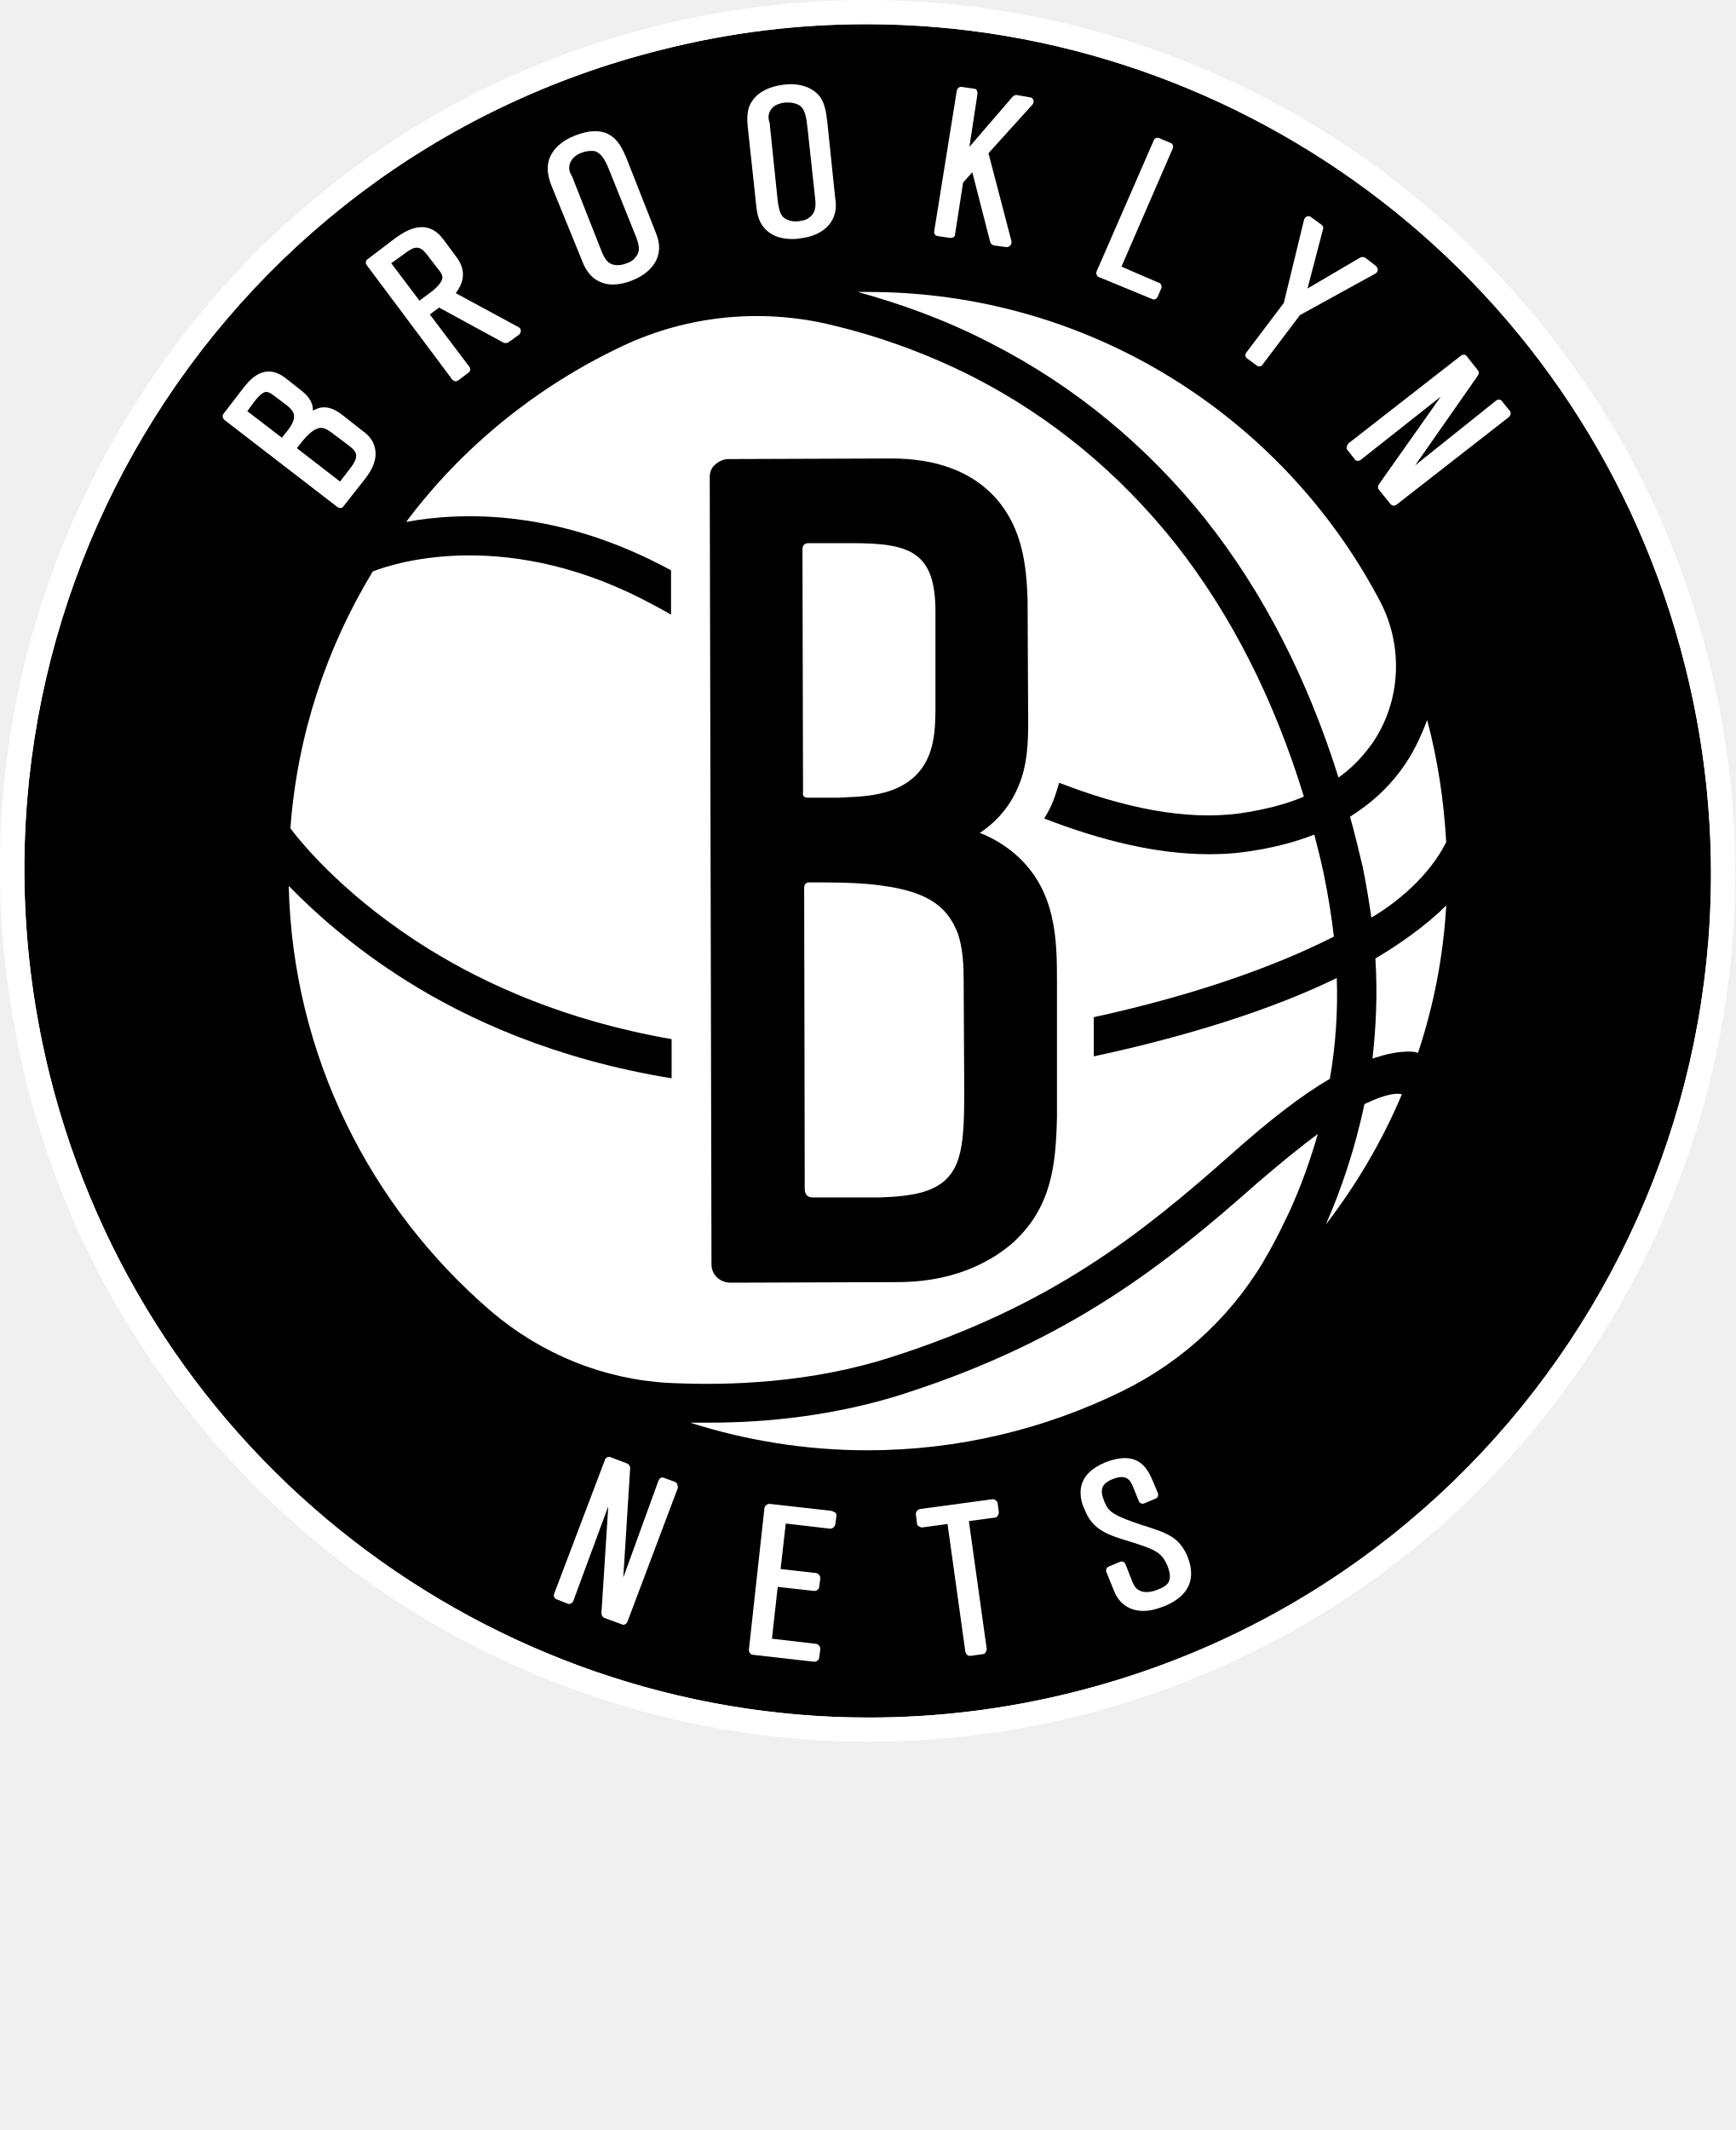
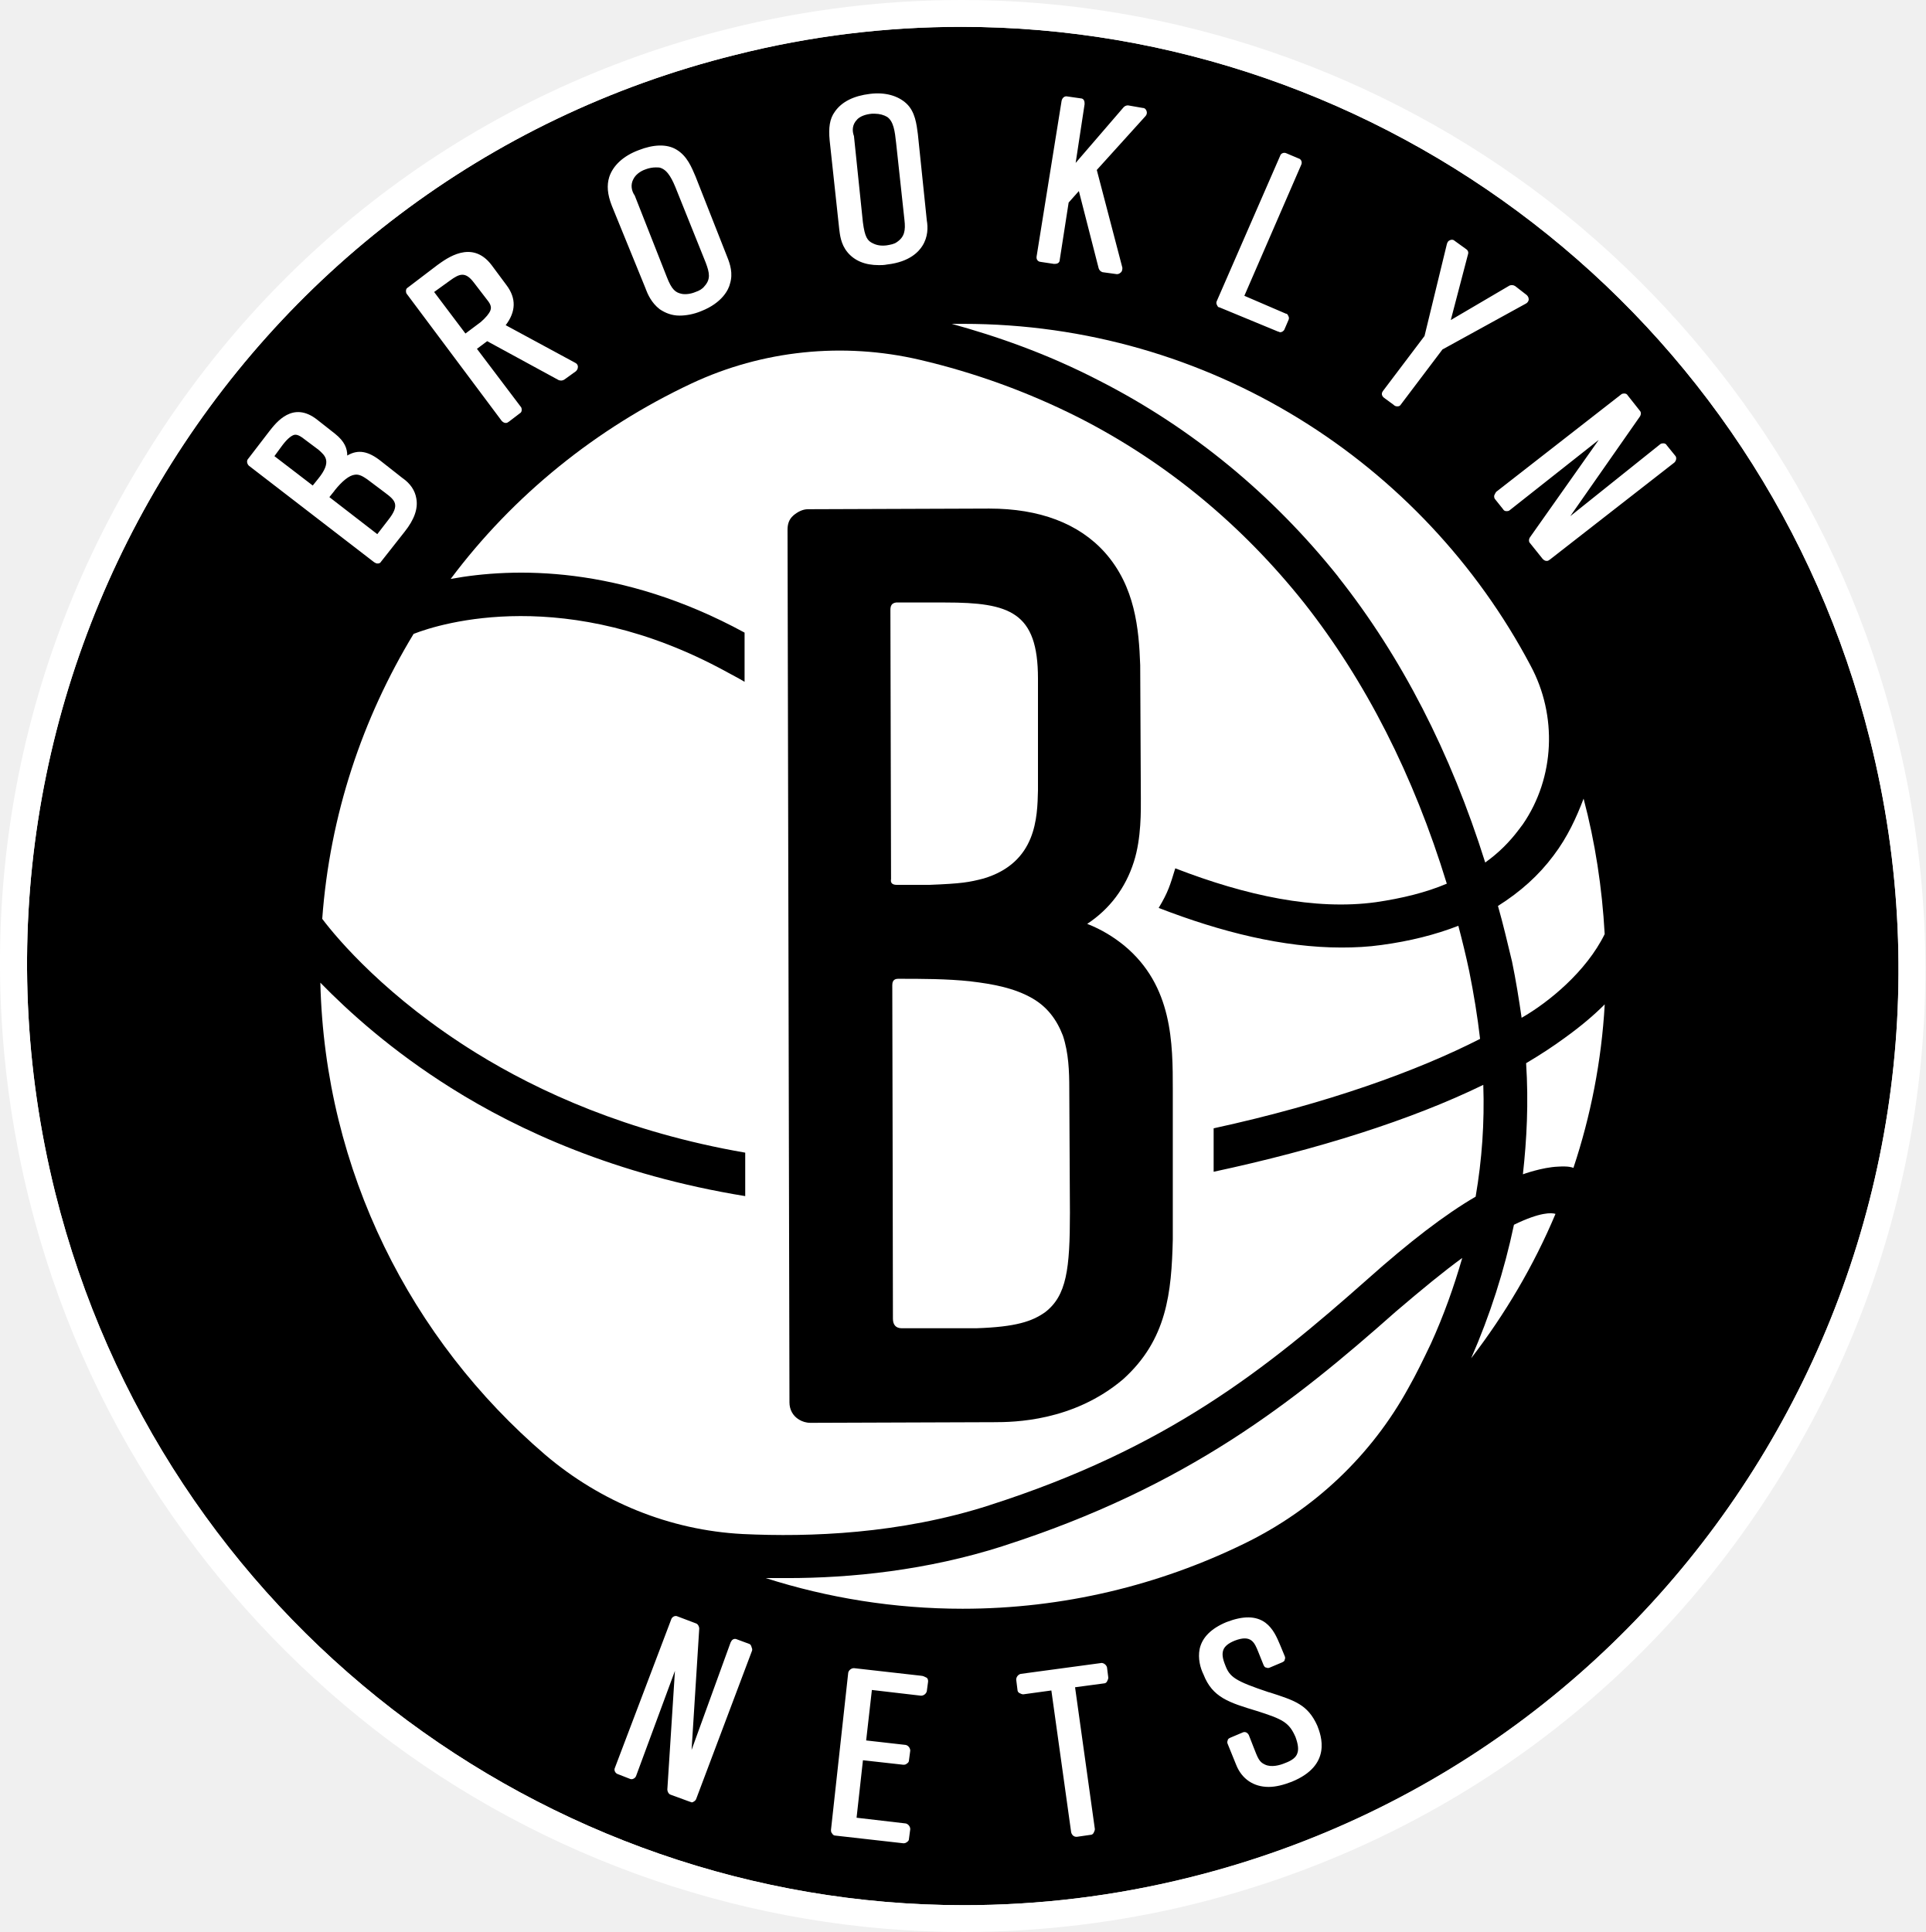
- <svg xmlns="http://www.w3.org/2000/svg" id="Layer" viewBox="0 0 420 515.44">
+ <svg xmlns="http://www.w3.org/2000/svg" id="Layer" viewBox="0 0 420 421.48">
  <defs>
-     <style>
-       .cls-1, .cls-2 {
-         stroke-width: 0px;
-       }
- 
-       .cls-2 {
-         fill: #fff;
-       }
-     </style>
+     <style>.cls-2{stroke-width:0;fill:#fff}</style>
  </defs>
-   <path class="cls-1" d="m407.88,161.26C384.61,68.02,301.12,5.85,209.69,5.85c-16.31,0-32.89,1.95-49.34,6.13C50.94,39.17-15.27,150.39,12.05,260.22c23.28,93.11,106.62,155.41,198.2,155.41,16.31,0,32.89-1.95,49.48-6.13,109.27-27.32,175.76-138.4,148.16-248.23Z" />
-   <g>
-     <path class="cls-2" d="m413.6,159.87c-5.85-23.42-15.47-45.44-28.71-65.37-12.82-19.23-28.57-36.24-46.83-50.46C301.4,15.61,255.82,0,209.83,0h0c-17,0-34.15,2.09-50.87,6.27C104.6,19.79,58.74,53.94,30.03,102.16,1.04,150.39-7.19,206.98,6.33,261.61c5.85,23.42,15.47,45.44,28.71,65.37,12.82,19.23,28.57,36.24,46.83,50.46,36.66,28.43,82.23,44.04,128.23,44.04,17.14,0,34.29-2.09,51.01-6.27,54.36-13.66,100.21-47.67,128.93-95.89,28.85-48.23,37.21-104.95,23.56-159.45Zm-203.35,255.76c-91.57,0-174.92-62.3-198.2-155.41C-15.27,150.39,50.94,39.17,160.35,11.99c16.59-4.18,33.03-6.13,49.34-6.13,91.57,0,174.92,62.3,198.2,155.41,27.6,109.83-38.89,220.92-148.02,248.23-16.73,4.18-33.31,6.13-49.62,6.13Z" />
-     <g>
-       <g>
-         <path class="cls-2" d="m195.61,193.04s.14,0,0,0h7.11c7.11-.28,8.64-.56,11.85-1.39,11.57-3.48,11.71-13.38,11.85-19.23v-24.39c0-14.5-6.13-16.59-20.21-16.59h-10.73c-.98.14-1.25.7-1.25,1.67,0,0,.14,58.12.14,58.68-.14.7.14,1.25,1.25,1.25Z" />
-         <path class="cls-2" d="m211.78,214.09c-5.3-.56-10.59-.56-15.89-.56-1.12,0-1.25.84-1.25,1.39s.14,61.74.14,72.76c0,1.25.56,2.09,1.95,2.09h16.17c8.78-.28,12.27-1.53,15.05-3.48,4.74-3.62,5.44-9.48,5.44-21.74l-.14-27.04c0-3.76-.14-7.81-1.39-11.57-1.39-3.62-3.48-6.27-6.55-8.08-4.04-2.37-8.92-3.21-13.52-3.76Z" />
-         <g>
-           <path class="cls-2" d="m215.82,328.38c38.75-12.4,60.35-29.69,82.51-49.34,9.06-8.08,16.86-14.08,23.56-17.98,1.39-8.08,1.95-16.17,1.67-24.39-15.75,7.67-36.1,14.08-58.82,18.96v-9.48c24.95-5.44,44.46-12.54,58.12-19.51-.56-4.88-1.39-9.9-2.37-14.77-.7-3.35-1.53-6.69-2.37-9.9-5.02,1.95-10.59,3.35-16.73,4.18-2.93.42-5.85.56-8.78.56-12.68,0-26.2-3.35-39.86-8.64,2.09-3.48,2.51-5.02,3.62-8.64,15.47,5.99,30.52,9.2,43.76,7.39,5.71-.84,10.87-2.09,15.47-4.04-7.25-23.69-17.7-44.18-31.08-61.19-13.52-17-29.97-30.66-49.06-40.42-12.68-6.41-24.67-10.31-34.84-12.68-16.73-3.9-34.29-2.09-49.76,5.16-20.77,9.76-38.89,24.39-52.55,42.65,13.66-2.51,36.94-3.07,64.11,11.71v10.73c-1.39-.84-2.79-1.53-4.04-2.23-34.71-18.96-62.16-10.59-68.16-8.22-11.15,18.4-18.26,39.44-19.93,62.16,3.35,4.46,14.22,17.28,33.59,29.27,13.52,8.36,32.89,17.28,58.68,21.74v9.48c-28.29-4.6-49.48-14.36-64.11-23.56-13.1-8.22-22.44-16.73-28.57-23,.98,41.12,19.79,77.91,49.06,103,12.13,10.31,27.18,16.45,43.07,17.28,14.63.7,34.29,0,53.8-6.27Zm-42.79-215.9c.98-.84,2.09-1.39,3.21-1.39l39.3-.14h.28c10.87,0,19.51,3.21,25.23,9.62,6.55,7.39,7.39,16.59,7.67,24.53l.14,28.99c0,2.51.14,8.78-1.53,13.94-1.81,5.71-5.3,10.31-10.17,13.52,3.21,1.25,5.85,2.93,8.08,4.74,10.59,8.78,10.59,21.32,10.59,31.5v32.61c-.28,11.57-1.25,21.88-10.87,30.52-10.87,9.2-23.83,9.34-28.15,9.34l-40,.14c-.98,0-1.81-.28-2.51-.7-1.39-.84-2.09-2.23-2.09-3.76l-.42-190.39c0-1.12.28-2.23,1.25-3.07Z" />
-           <path class="cls-2" d="m332.9,231.93c.56,8.64.14,16.73-.7,24.25,0,0,4.18-1.53,7.67-1.67,2.23-.14,3.07.14,3.35.28,3.76-11.29,6.13-23.28,6.83-35.68-2.37,2.37-5.16,4.74-8.64,7.25-2.65,1.95-5.44,3.76-8.5,5.58Z" />
-           <path class="cls-2" d="m338.89,186.63c-3.21,4.32-7.25,7.94-12.13,11.01,1.12,3.9,2.09,8.08,3.07,12.13.84,4.04,1.53,8.36,2.09,12.27,5.85-3.35,14.08-10.04,18.12-18.26-.56-10.17-2.09-20.07-4.6-29.55-1.53,4.04-3.48,8.36-6.55,12.4Z" />
-           <path class="cls-2" d="m218.75,337.3c-16.59,5.3-33.17,6.97-46.97,6.97h-4.74c13.52,4.32,28.02,6.69,42.93,6.69,22.02,0,42.93-5.16,61.47-14.22,15.19-7.39,27.74-19.23,35.82-34.01,1.67-2.93,3.21-6.13,4.88-9.62,2.79-6.13,5.02-12.4,6.83-18.68-4.04,2.93-8.78,6.83-14.5,11.71-22.02,19.51-45.3,38.19-85.72,51.15Z" />
-           <path class="cls-2" d="m330.25,267.19c-2.37,11.29-5.85,21.19-9.34,29.13,7.39-9.62,13.66-20.21,18.4-31.5-.84-.28-3.35-.42-9.06,2.37Z" />
-           <path class="cls-2" d="m291.92,125.86c13.8,17.42,24.53,38.33,32.06,62.3,2.93-2.09,5.3-4.46,7.39-7.25.28-.42.56-.7.84-1.12,6.97-10.17,7.53-23.69,1.67-34.57-23.42-44.32-70.11-74.57-123.77-74.57h-2.51c9.62,2.65,20.63,6.41,32.2,12.4,20.21,10.31,37.77,24.81,52.13,42.79Z" />
-         </g>
-       </g>
-       <g>
-         <g>
-           <path class="cls-2" d="m201.05,365.59l-14.77-1.67c-.56,0-1.12.42-1.25.98l-3.76,34.29c0,.28,0,.56.28.84.14.28.42.42.7.42l14.77,1.67h.14c.28,0,.56-.14.7-.28.28-.14.42-.42.42-.7l.28-2.09c0-.56-.42-1.12-.98-1.25l-10.73-1.25,1.39-12.54,8.78.98c.28,0,.56,0,.84-.28.28-.14.42-.42.42-.7l.28-2.09c0-.56-.42-1.12-.98-1.25l-8.64-.98,1.25-11.01,10.73,1.25c.56,0,1.12-.42,1.25-.98l.28-2.09c0-.28,0-.56-.28-.84-.56-.28-.84-.42-1.12-.42Z" />
-           <path class="cls-2" d="m240.21,362.8l-17.56,2.37c-.56.14-.98.7-.98,1.25l.28,2.23c0,.28.14.56.42.7s.56.28.84.28l6.13-.84,4.32,30.94c.14.56.56.98,1.12.98h.14l2.93-.42c.28,0,.56-.14.7-.42.14-.28.28-.56.28-.84l-4.32-30.94,6.27-.84c.28,0,.56-.14.7-.42.14-.28.28-.56.28-.84l-.28-2.23c-.14-.56-.7-.98-1.25-.98Z" />
-           <path class="cls-2" d="m163.41,358.62l-2.65-.98c-.28-.14-.56-.14-.84,0-.28.14-.42.42-.56.7l-8.5,23.42,1.67-26.48c0-.42-.28-.98-.7-1.12l-4.04-1.53c-.56-.28-1.25.14-1.39.7l-12.27,32.34c-.28.56.14,1.25.7,1.39l2.51.98c.28.14.56.14.84,0,.28-.14.42-.28.56-.56l8.5-23v-.14l-1.67,26.06c0,.42.28.98.7,1.12l4.18,1.53c.14,0,.28.14.42.14s.28,0,.42-.14c.28-.14.42-.28.56-.56l12.13-32.2c.14-.28.14-.56,0-.84-.14-.56-.28-.7-.56-.84Z" />
-           <path class="cls-2" d="m276.87,369.21c-7.53-2.51-8.64-3.35-9.62-5.99-.56-1.39-.7-2.37-.42-3.21.28-.84,1.12-1.53,2.51-2.09,3.62-1.39,4.32.42,5.16,2.51l1.12,2.79c.14.28.28.56.56.56.28.14.56.14.84,0l2.65-1.12c.28-.14.56-.28.56-.56.14-.28.14-.56,0-.84l-.98-2.37c-.7-1.67-1.53-3.62-3.21-4.88-2.09-1.53-4.88-1.53-8.5-.14-3.35,1.39-5.3,3.35-5.85,5.85-.42,2.09.14,4.18.84,5.58,1.95,5.02,5.58,6.13,11.57,7.94,5.71,1.81,7.11,2.51,8.5,5.71.56,1.53.7,2.65.42,3.48-.28.98-1.25,1.67-2.79,2.23-.98.42-2.93.98-4.32.28-1.25-.56-1.53-1.39-2.51-3.9l-.98.42.98-.42-.98-2.51c-.28-.56-.84-.84-1.39-.56l-2.65,1.12c-.28.14-.56.28-.56.56-.14.28-.14.56,0,.84l1.81,4.46c1.25,3.21,3.9,4.88,7.11,4.88,1.53,0,3.21-.42,5.02-1.12,8.92-3.62,6.41-10.17,5.58-12.27-2.09-4.6-4.88-5.44-10.45-7.25Z" />
-         </g>
-         <g>
-           <path class="cls-2" d="m227.11,57.15l2.79.42c.28,0,.56,0,.84-.14.28-.14.42-.42.42-.7l1.95-12.54,2.23-2.51,4.32,16.86c.14.42.42.7.84.84l3.07.42h.14c.28,0,.56-.14.84-.42.28-.28.28-.7.28-.98l-5.58-21.32,10.59-11.71c.28-.28.42-.7.28-1.12s-.42-.7-.84-.7l-3.21-.56c-.42,0-.7.14-.98.42l-10.45,12.13,1.95-12.82c0-.28,0-.56-.14-.84s-.42-.42-.7-.42l-2.93-.42c-.56-.14-1.12.28-1.25.98l-5.44,33.87c-.14.7.28,1.25.98,1.25Z" />
-           <path class="cls-2" d="m278.82,72.34c.14,0,.28.14.42.14.42,0,.84-.28.98-.7l.84-1.95c.14-.28.14-.56,0-.84s-.28-.56-.56-.56l-9.06-3.9,12.4-28.57c.28-.56,0-1.25-.56-1.39l-2.65-1.12c-.56-.28-1.25,0-1.39.56l-13.8,31.64c-.14.28-.14.56,0,.84s.28.56.56.56l12.82,5.3Z" />
-           <path class="cls-2" d="m304.05,88.37c.14.14.42.28.7.28h.14c.28,0,.56-.14.7-.42l9.06-11.99,18.26-10.04c.28-.14.56-.56.56-.84,0-.42-.14-.7-.42-.98l-2.51-1.95c-.42-.28-.84-.28-1.25-.14l-12.82,7.53,3.76-14.36c.14-.42,0-.84-.42-1.12l-2.51-1.81c-.28-.28-.7-.28-.98-.14-.42.14-.56.42-.7.84l-4.88,20.07-9.06,11.99c-.42.56-.28,1.12.28,1.53l2.09,1.53Z" />
-           <path class="cls-2" d="m325.93,108.16c0,.28,0,.56.28.84l1.67,2.09c.14.28.42.42.7.42s.56,0,.84-.28l19.23-15.19s.14,0,.14-.14l-15.05,21.32c-.28.42-.28.98,0,1.25l2.79,3.48c.28.28.56.42.84.42s.42-.14.7-.28l27.18-21.19c.42-.42.56-1.12.14-1.53l-1.81-2.23c-.14-.28-.42-.42-.7-.42s-.56,0-.84.28l-19.51,15.61,15.19-21.74c.28-.42.28-.98,0-1.25l-2.65-3.35c-.14-.28-.42-.42-.7-.42s-.56,0-.84.28l-27.18,21.19c-.14.28-.28.42-.42.84Z" />
-           <path class="cls-2" d="m184.88,55.05c1.53,1.81,3.76,2.79,6.83,2.79.56,0,1.12,0,1.81-.14,5.02-.56,6.97-2.93,7.67-4.04,1.25-1.95,1.25-4.04.98-5.58l-1.95-18.82c-.28-2.09-.56-4.88-2.51-6.69-1.81-1.67-4.6-2.51-7.94-2.09-3.48.42-6.13,1.67-7.67,3.9-1.12,1.53-1.39,3.48-1.12,6.27l2.09,19.37c.14.98.28,3.21,1.81,5.02Zm2.09-28.99c.7-.7,1.81-1.12,3.21-1.25h.7c.98,0,1.95.28,2.65.7,1.39.98,1.67,3.07,1.95,5.71l1.81,16.73c.28,2.37,0,3.76-1.67,4.88h0c-.56.42-1.39.56-2.23.7-1.12.14-2.09,0-2.93-.42-1.25-.56-1.81-1.39-2.23-4.6l-1.95-18.82c-.42-1.12-.42-2.51.7-3.62Z" />
-           <path class="cls-2" d="m109.47,91.85c.28.28.56.42.84.42s.42-.14.7-.28l2.37-1.81c.28-.14.42-.42.42-.7s0-.56-.28-.84l-9.48-12.54,2.23-1.67,15.61,8.5c.42.14.84.14,1.25-.14l2.51-1.81c.28-.28.42-.56.42-.98s-.28-.7-.56-.84l-15.19-8.22c2.23-2.93,2.37-5.85.14-8.78l-3.21-4.32c-4.32-5.71-9.9-1.39-11.85,0l-6.41,4.88c-.28.14-.42.42-.42.7s0,.56.28.84l20.63,27.6Zm-11.29-30.66c2.09-1.53,3.35-1.95,5.16.42l3.21,4.18c.7.98.56,1.53.42,1.95-.28.7-.98,1.53-2.09,2.51h0l-3.35,2.51-6.83-9.06,3.48-2.51Z" />
-           <path class="cls-2" d="m82.3,122.93h.14c.28,0,.56-.14.7-.42l5.16-6.55c2.09-2.65,2.93-5.02,2.51-7.25-.28-1.67-1.25-3.21-3.07-4.46l-4.6-3.62c-2.79-2.23-5.02-2.65-7.39-1.25,0-1.53-.56-3.07-2.65-4.74l-3.9-3.07c-5.3-4.18-8.92.56-10.45,2.51l-4.6,5.99c-.42.42-.28,1.12.14,1.53l27.32,21.05c.28.14.42.28.7.28Zm-12.96-18.4l-1.12,1.39-8.36-6.41,1.53-2.09c1.12-1.53,1.95-2.23,2.65-2.51.42-.14.98-.14,2.09.7l3.35,2.51c1.39,1.25,3.07,2.51-.14,6.41Zm3.62,2.51c1.67-2.09,3.21-3.35,4.46-3.48.98-.14,1.81.42,2.65.98l3.9,2.93c2.23,1.67,3.35,2.65.7,5.99l-2.37,3.07-10.45-8.08,1.12-1.39Z" />
-           <path class="cls-2" d="m140.84,63c.42,1.12,1.25,3.07,3.07,4.46,1.25.84,2.65,1.39,4.32,1.39,1.39,0,3.07-.28,4.74-.98,4.6-1.81,5.99-4.74,6.27-5.99.7-2.23,0-4.32-.56-5.71l-6.97-17.7c-.84-1.95-1.81-4.46-4.18-5.85-2.09-1.25-5.02-1.12-8.22.14-3.35,1.25-5.58,3.35-6.41,5.85-.56,1.81-.42,3.76.56,6.27l7.39,18.12Zm-2.65-23.97c.42-.84,1.39-1.67,2.65-2.09.7-.28,1.53-.42,2.23-.42.42,0,.84,0,1.12.14,1.53.56,2.51,2.51,3.48,5.02l6.27,15.61c.84,2.23,1.12,3.62-.28,5.16h0c-.42.56-1.12.98-1.95,1.25-.98.42-2.09.56-2.93.42-1.39-.28-2.23-.84-3.35-3.76l-6.97-17.7c-.7-.98-.98-2.37-.28-3.62Z" />
-         </g>
-       </g>
-     </g>
-   </g>
+   <path d="M407.88 161.26C384.61 68.02 301.12 5.85 209.69 5.85c-16.31 0-32.89 1.95-49.34 6.13C50.94 39.17-15.27 150.39 12.05 260.22c23.28 93.11 106.62 155.41 198.2 155.41 16.31 0 32.89-1.95 49.48-6.13C369 382.18 435.49 271.1 407.89 161.27Z" style="stroke-width:0" />
+   <path d="M413.6 159.87c-5.85-23.42-15.47-45.44-28.71-65.37-12.82-19.23-28.57-36.24-46.83-50.46C301.4 15.61 255.82 0 209.83 0c-17 0-34.15 2.09-50.87 6.27C104.6 19.79 58.74 53.94 30.03 102.16 1.04 150.39-7.19 206.98 6.33 261.61c5.85 23.42 15.47 45.44 28.71 65.37 12.82 19.23 28.57 36.24 46.83 50.46 36.66 28.43 82.23 44.04 128.23 44.04 17.14 0 34.29-2.09 51.01-6.27 54.36-13.66 100.21-47.67 128.93-95.89 28.85-48.23 37.21-104.95 23.56-159.45M210.25 415.63c-91.57 0-174.92-62.3-198.2-155.41-27.32-109.83 38.89-221.05 148.3-248.23 16.59-4.18 33.03-6.13 49.34-6.13 91.57 0 174.92 62.3 198.2 155.41C435.49 271.1 369 382.19 259.87 409.5c-16.73 4.18-33.31 6.13-49.62 6.13" class="cls-2" />
+   <path d="M195.61 193.04s.14 0 0 0h7.11c7.11-.28 8.64-.56 11.85-1.39 11.57-3.48 11.71-13.38 11.85-19.23v-24.39c0-14.5-6.13-16.59-20.21-16.59h-10.73c-.98.14-1.25.7-1.25 1.67 0 0 .14 58.12.14 58.68-.14.7.14 1.25 1.25 1.25ZM211.78 214.09c-5.3-.56-10.59-.56-15.89-.56-1.12 0-1.25.84-1.25 1.39s.14 61.74.14 72.76c0 1.25.56 2.09 1.95 2.09h16.17c8.78-.28 12.27-1.53 15.05-3.48 4.74-3.62 5.44-9.48 5.44-21.74l-.14-27.04c0-3.76-.14-7.81-1.39-11.57-1.39-3.62-3.48-6.27-6.55-8.08-4.04-2.37-8.92-3.21-13.52-3.76Z" class="cls-2" />
+   <path d="M215.82 328.38c38.75-12.4 60.35-29.69 82.51-49.34 9.06-8.08 16.86-14.08 23.56-17.98 1.39-8.08 1.95-16.17 1.67-24.39-15.75 7.67-36.1 14.08-58.82 18.96v-9.48c24.95-5.44 44.46-12.54 58.12-19.51-.56-4.88-1.39-9.9-2.37-14.77-.7-3.35-1.53-6.69-2.37-9.9-5.02 1.95-10.59 3.35-16.73 4.18-2.93.42-5.85.56-8.78.56-12.68 0-26.2-3.35-39.86-8.64 2.09-3.48 2.51-5.02 3.62-8.64 15.47 5.99 30.52 9.2 43.76 7.39 5.71-.84 10.87-2.09 15.47-4.04-7.25-23.69-17.7-44.18-31.08-61.19-13.52-17-29.97-30.66-49.06-40.42a155.6 155.6 0 0 0-34.84-12.68c-16.73-3.9-34.29-2.09-49.76 5.16-20.77 9.76-38.89 24.39-52.55 42.65 13.66-2.51 36.94-3.07 64.11 11.71v10.73c-1.39-.84-2.79-1.53-4.04-2.23-34.71-18.96-62.16-10.59-68.16-8.22-11.15 18.4-18.26 39.44-19.93 62.16 3.35 4.46 14.22 17.28 33.59 29.27 13.52 8.36 32.89 17.28 58.68 21.74v9.48c-28.29-4.6-49.48-14.36-64.11-23.56-13.1-8.22-22.44-16.73-28.57-23 .98 41.12 19.79 77.91 49.06 103 12.13 10.31 27.18 16.45 43.07 17.28 14.63.7 34.29 0 53.8-6.27Zm-42.79-215.9c.98-.84 2.09-1.39 3.21-1.39l39.3-.14h.28c10.87 0 19.51 3.21 25.23 9.62 6.55 7.39 7.39 16.59 7.67 24.53l.14 28.99c0 2.51.14 8.78-1.53 13.94-1.81 5.71-5.3 10.31-10.17 13.52 3.21 1.25 5.85 2.93 8.08 4.74 10.59 8.78 10.59 21.32 10.59 31.5v32.61c-.28 11.57-1.25 21.88-10.87 30.52-10.87 9.2-23.83 9.34-28.15 9.34l-40 .14c-.98 0-1.81-.28-2.51-.7-1.39-.84-2.09-2.23-2.09-3.76l-.42-190.39c0-1.12.28-2.23 1.25-3.07ZM332.9 231.93c.56 8.64.14 16.73-.7 24.25 0 0 4.18-1.53 7.67-1.67 2.23-.14 3.07.14 3.35.28 3.76-11.29 6.13-23.28 6.83-35.68-2.37 2.37-5.16 4.74-8.64 7.25-2.65 1.95-5.44 3.76-8.5 5.58ZM338.89 186.63c-3.21 4.32-7.25 7.94-12.13 11.01 1.12 3.9 2.09 8.08 3.07 12.13.84 4.04 1.53 8.36 2.09 12.27 5.85-3.35 14.08-10.04 18.12-18.26-.56-10.17-2.09-20.07-4.6-29.55-1.53 4.04-3.48 8.36-6.55 12.4" class="cls-2" />
+   <path d="M218.75 337.3c-16.59 5.3-33.17 6.97-46.97 6.97h-4.74c13.52 4.32 28.02 6.69 42.93 6.69 22.02 0 42.93-5.16 61.47-14.22 15.19-7.39 27.74-19.23 35.82-34.01 1.67-2.93 3.21-6.13 4.88-9.62 2.79-6.13 5.02-12.4 6.83-18.68-4.04 2.93-8.78 6.83-14.5 11.71-22.02 19.51-45.3 38.19-85.72 51.15ZM330.25 267.19a149 149 0 0 1-9.34 29.13c7.39-9.62 13.66-20.21 18.4-31.5-.84-.28-3.35-.42-9.06 2.37M291.92 125.86c13.8 17.42 24.53 38.33 32.06 62.3 2.93-2.09 5.3-4.46 7.39-7.25.28-.42.56-.7.84-1.12 6.97-10.17 7.53-23.69 1.67-34.57-23.42-44.32-70.11-74.57-123.77-74.57h-2.51c9.62 2.65 20.63 6.41 32.2 12.4 20.21 10.31 37.77 24.81 52.13 42.79ZM201.05 365.59l-14.77-1.67c-.56 0-1.12.42-1.25.98l-3.76 34.29c0 .28 0 .56.28.84.14.28.42.42.7.42l14.77 1.67h.14c.28 0 .56-.14.7-.28a.77.77 0 0 0 .42-.7l.28-2.09c0-.56-.42-1.12-.98-1.25l-10.73-1.25 1.39-12.54 8.78.98c.28 0 .56 0 .84-.28a.77.77 0 0 0 .42-.7l.28-2.09c0-.56-.42-1.12-.98-1.25l-8.64-.98 1.25-11.01 10.73 1.25c.56 0 1.12-.42 1.25-.98l.28-2.09c0-.28 0-.56-.28-.84-.56-.28-.84-.42-1.12-.42ZM240.21 362.8l-17.56 2.37c-.56.14-.98.7-.98 1.25l.28 2.23c0 .28.14.56.42.7s.56.28.84.28l6.13-.84 4.32 30.94c.14.56.56.98 1.12.98h.14l2.93-.42c.28 0 .56-.14.7-.42s.28-.56.28-.84l-4.32-30.94 6.27-.84c.28 0 .56-.14.7-.42s.28-.56.28-.84l-.28-2.23c-.14-.56-.7-.98-1.25-.98ZM163.41 358.62l-2.65-.98a.9.9 0 0 0-.84 0c-.28.14-.42.42-.56.7l-8.5 23.42 1.67-26.48c0-.42-.28-.98-.7-1.12l-4.04-1.53c-.56-.28-1.25.14-1.39.7l-12.27 32.34c-.28.56.14 1.25.7 1.39l2.51.98q.42.21.84 0c.28-.14.42-.28.56-.56l8.5-23v-.14l-1.67 26.06c0 .42.28.98.7 1.12l4.18 1.53c.14 0 .28.14.42.14s.28 0 .42-.14c.28-.14.42-.28.56-.56l12.13-32.2q.21-.42 0-.84c-.14-.56-.28-.7-.56-.84ZM276.87 369.21c-7.53-2.51-8.64-3.35-9.62-5.99-.56-1.39-.7-2.37-.42-3.21s1.12-1.53 2.51-2.09c3.62-1.39 4.32.42 5.16 2.51l1.12 2.79c.14.28.28.56.56.56q.42.21.84 0l2.65-1.12c.28-.14.56-.28.56-.56q.21-.42 0-.84l-.98-2.37c-.7-1.67-1.53-3.62-3.21-4.88-2.09-1.53-4.88-1.53-8.5-.14-3.35 1.39-5.3 3.35-5.85 5.85-.42 2.09.14 4.18.84 5.58 1.95 5.02 5.58 6.13 11.57 7.94 5.71 1.81 7.11 2.51 8.5 5.71.56 1.53.7 2.65.42 3.48-.28.98-1.25 1.67-2.79 2.23-.98.42-2.93.98-4.32.28-1.25-.56-1.53-1.39-2.51-3.9l-.98.42.98-.42-.98-2.51c-.28-.56-.84-.84-1.39-.56l-2.65 1.12c-.28.14-.56.28-.56.56q-.21.42 0 .84l1.81 4.46c1.25 3.21 3.9 4.88 7.11 4.88 1.53 0 3.21-.42 5.02-1.12 8.92-3.62 6.41-10.17 5.58-12.27-2.09-4.6-4.88-5.44-10.45-7.25ZM227.11 57.15l2.79.42c.28 0 .56 0 .84-.14a.77.77 0 0 0 .42-.7l1.95-12.54 2.23-2.51 4.32 16.86q.21.63.84.84l3.07.42h.14q.42 0 .84-.42c.28-.28.28-.7.28-.98l-5.58-21.32 10.59-11.71c.28-.28.42-.7.28-1.12s-.42-.7-.84-.7l-3.21-.56c-.42 0-.7.14-.98.42l-10.45 12.13 1.95-12.82c0-.28 0-.56-.14-.84s-.42-.42-.7-.42l-2.93-.42c-.56-.14-1.12.28-1.25.98l-5.44 33.87c-.14.7.28 1.25.98 1.25ZM278.82 72.34c.14 0 .28.14.42.14.42 0 .84-.28.98-.7l.84-1.95q.21-.42 0-.84c-.21-.42-.28-.56-.56-.56l-9.06-3.9 12.4-28.57c.28-.56 0-1.25-.56-1.39l-2.65-1.12c-.56-.28-1.25 0-1.39.56l-13.8 31.64q-.21.42 0 .84c.21.42.28.56.56.56l12.82 5.3ZM304.05 88.37c.14.14.42.28.7.28h.14c.28 0 .56-.14.7-.42l9.06-11.99 18.26-10.04c.28-.14.56-.56.56-.84 0-.42-.14-.7-.42-.98l-2.51-1.95c-.42-.28-.84-.28-1.25-.14l-12.82 7.53 3.76-14.36c.14-.42 0-.84-.42-1.12l-2.51-1.81c-.28-.28-.7-.28-.98-.14-.42.14-.56.42-.7.84l-4.88 20.07-9.06 11.99c-.42.56-.28 1.12.28 1.53l2.09 1.53ZM325.93 108.16c0 .28 0 .56.28.84l1.67 2.09c.14.28.42.42.7.42s.56 0 .84-.28l19.23-15.19s.14 0 .14-.14l-15.05 21.32c-.28.42-.28.98 0 1.25l2.79 3.48q.42.42.84.42c.42 0 .42-.14.7-.28l27.18-21.19c.42-.42.56-1.12.14-1.53l-1.81-2.23c-.14-.28-.42-.42-.7-.42s-.56 0-.84.28l-19.51 15.61 15.19-21.74c.28-.42.28-.98 0-1.25l-2.65-3.35c-.14-.28-.42-.42-.7-.42s-.56 0-.84.28l-27.18 21.19c-.14.28-.28.42-.42.84M184.88 55.05c1.53 1.81 3.76 2.79 6.83 2.79.56 0 1.12 0 1.81-.14 5.02-.56 6.97-2.93 7.67-4.04 1.25-1.95 1.25-4.04.98-5.58l-1.95-18.82c-.28-2.09-.56-4.88-2.51-6.69-1.81-1.67-4.6-2.51-7.94-2.09-3.48.42-6.13 1.67-7.67 3.9-1.12 1.53-1.39 3.48-1.12 6.27l2.09 19.37c.14.98.28 3.21 1.81 5.02Zm2.09-28.99c.7-.7 1.81-1.12 3.21-1.25h.7c.98 0 1.95.28 2.65.7 1.39.98 1.67 3.07 1.95 5.71l1.81 16.73c.28 2.37 0 3.76-1.67 4.88-.56.42-1.39.56-2.23.7-1.12.14-2.09 0-2.93-.42-1.25-.56-1.81-1.39-2.23-4.6l-1.95-18.82c-.42-1.12-.42-2.51.7-3.62ZM109.47 91.85q.42.42.84.42c.42 0 .42-.14.7-.28l2.37-1.81c.28-.14.42-.42.42-.7s0-.56-.28-.84l-9.48-12.54 2.23-1.67 15.61 8.5c.42.14.84.14 1.25-.14l2.51-1.81c.28-.28.42-.56.42-.98s-.28-.7-.56-.84l-15.19-8.22c2.23-2.93 2.37-5.85.14-8.78l-3.21-4.32c-4.32-5.71-9.9-1.39-11.85 0l-6.41 4.88c-.28.14-.42.42-.42.7s0 .56.28.84l20.63 27.6ZM98.18 61.19c2.09-1.53 3.35-1.95 5.16.42l3.21 4.18c.7.98.56 1.53.42 1.95-.28.7-.98 1.53-2.09 2.51l-3.35 2.51-6.83-9.06zM82.3 122.93h.14c.28 0 .56-.14.7-.42l5.16-6.55c2.09-2.65 2.93-5.02 2.51-7.25-.28-1.67-1.25-3.21-3.07-4.46l-4.6-3.62c-2.79-2.23-5.02-2.65-7.39-1.25 0-1.53-.56-3.07-2.65-4.74l-3.9-3.07c-5.3-4.18-8.92.56-10.45 2.51l-4.6 5.99c-.42.42-.28 1.12.14 1.53l27.32 21.05c.28.14.42.28.7.28Zm-12.96-18.4-1.12 1.39-8.36-6.41 1.53-2.09c1.12-1.53 1.95-2.23 2.65-2.51.42-.14.98-.14 2.09.7l3.35 2.51c1.39 1.25 3.07 2.51-.14 6.41m3.62 2.51c1.67-2.09 3.21-3.35 4.46-3.48.98-.14 1.81.42 2.65.98l3.9 2.93c2.23 1.67 3.35 2.65.7 5.99l-2.37 3.07-10.45-8.08 1.12-1.39ZM140.84 63c.42 1.12 1.25 3.07 3.07 4.46 1.25.84 2.65 1.39 4.32 1.39 1.39 0 3.07-.28 4.74-.98 4.6-1.81 5.99-4.74 6.27-5.99.7-2.23 0-4.32-.56-5.71l-6.97-17.7c-.84-1.95-1.81-4.46-4.18-5.85-2.09-1.25-5.02-1.12-8.22.14-3.35 1.25-5.58 3.35-6.41 5.85-.56 1.81-.42 3.76.56 6.27L140.85 63Zm-2.65-23.97c.42-.84 1.39-1.67 2.65-2.09.7-.28 1.53-.42 2.23-.42.42 0 .84 0 1.12.14 1.53.56 2.51 2.51 3.48 5.02l6.27 15.61c.84 2.23 1.12 3.62-.28 5.16-.42.56-1.12.98-1.95 1.25-.98.42-2.09.56-2.93.42-1.39-.28-2.23-.84-3.35-3.76l-6.97-17.7c-.7-.98-.98-2.37-.28-3.62Z" class="cls-2" />
</svg>
